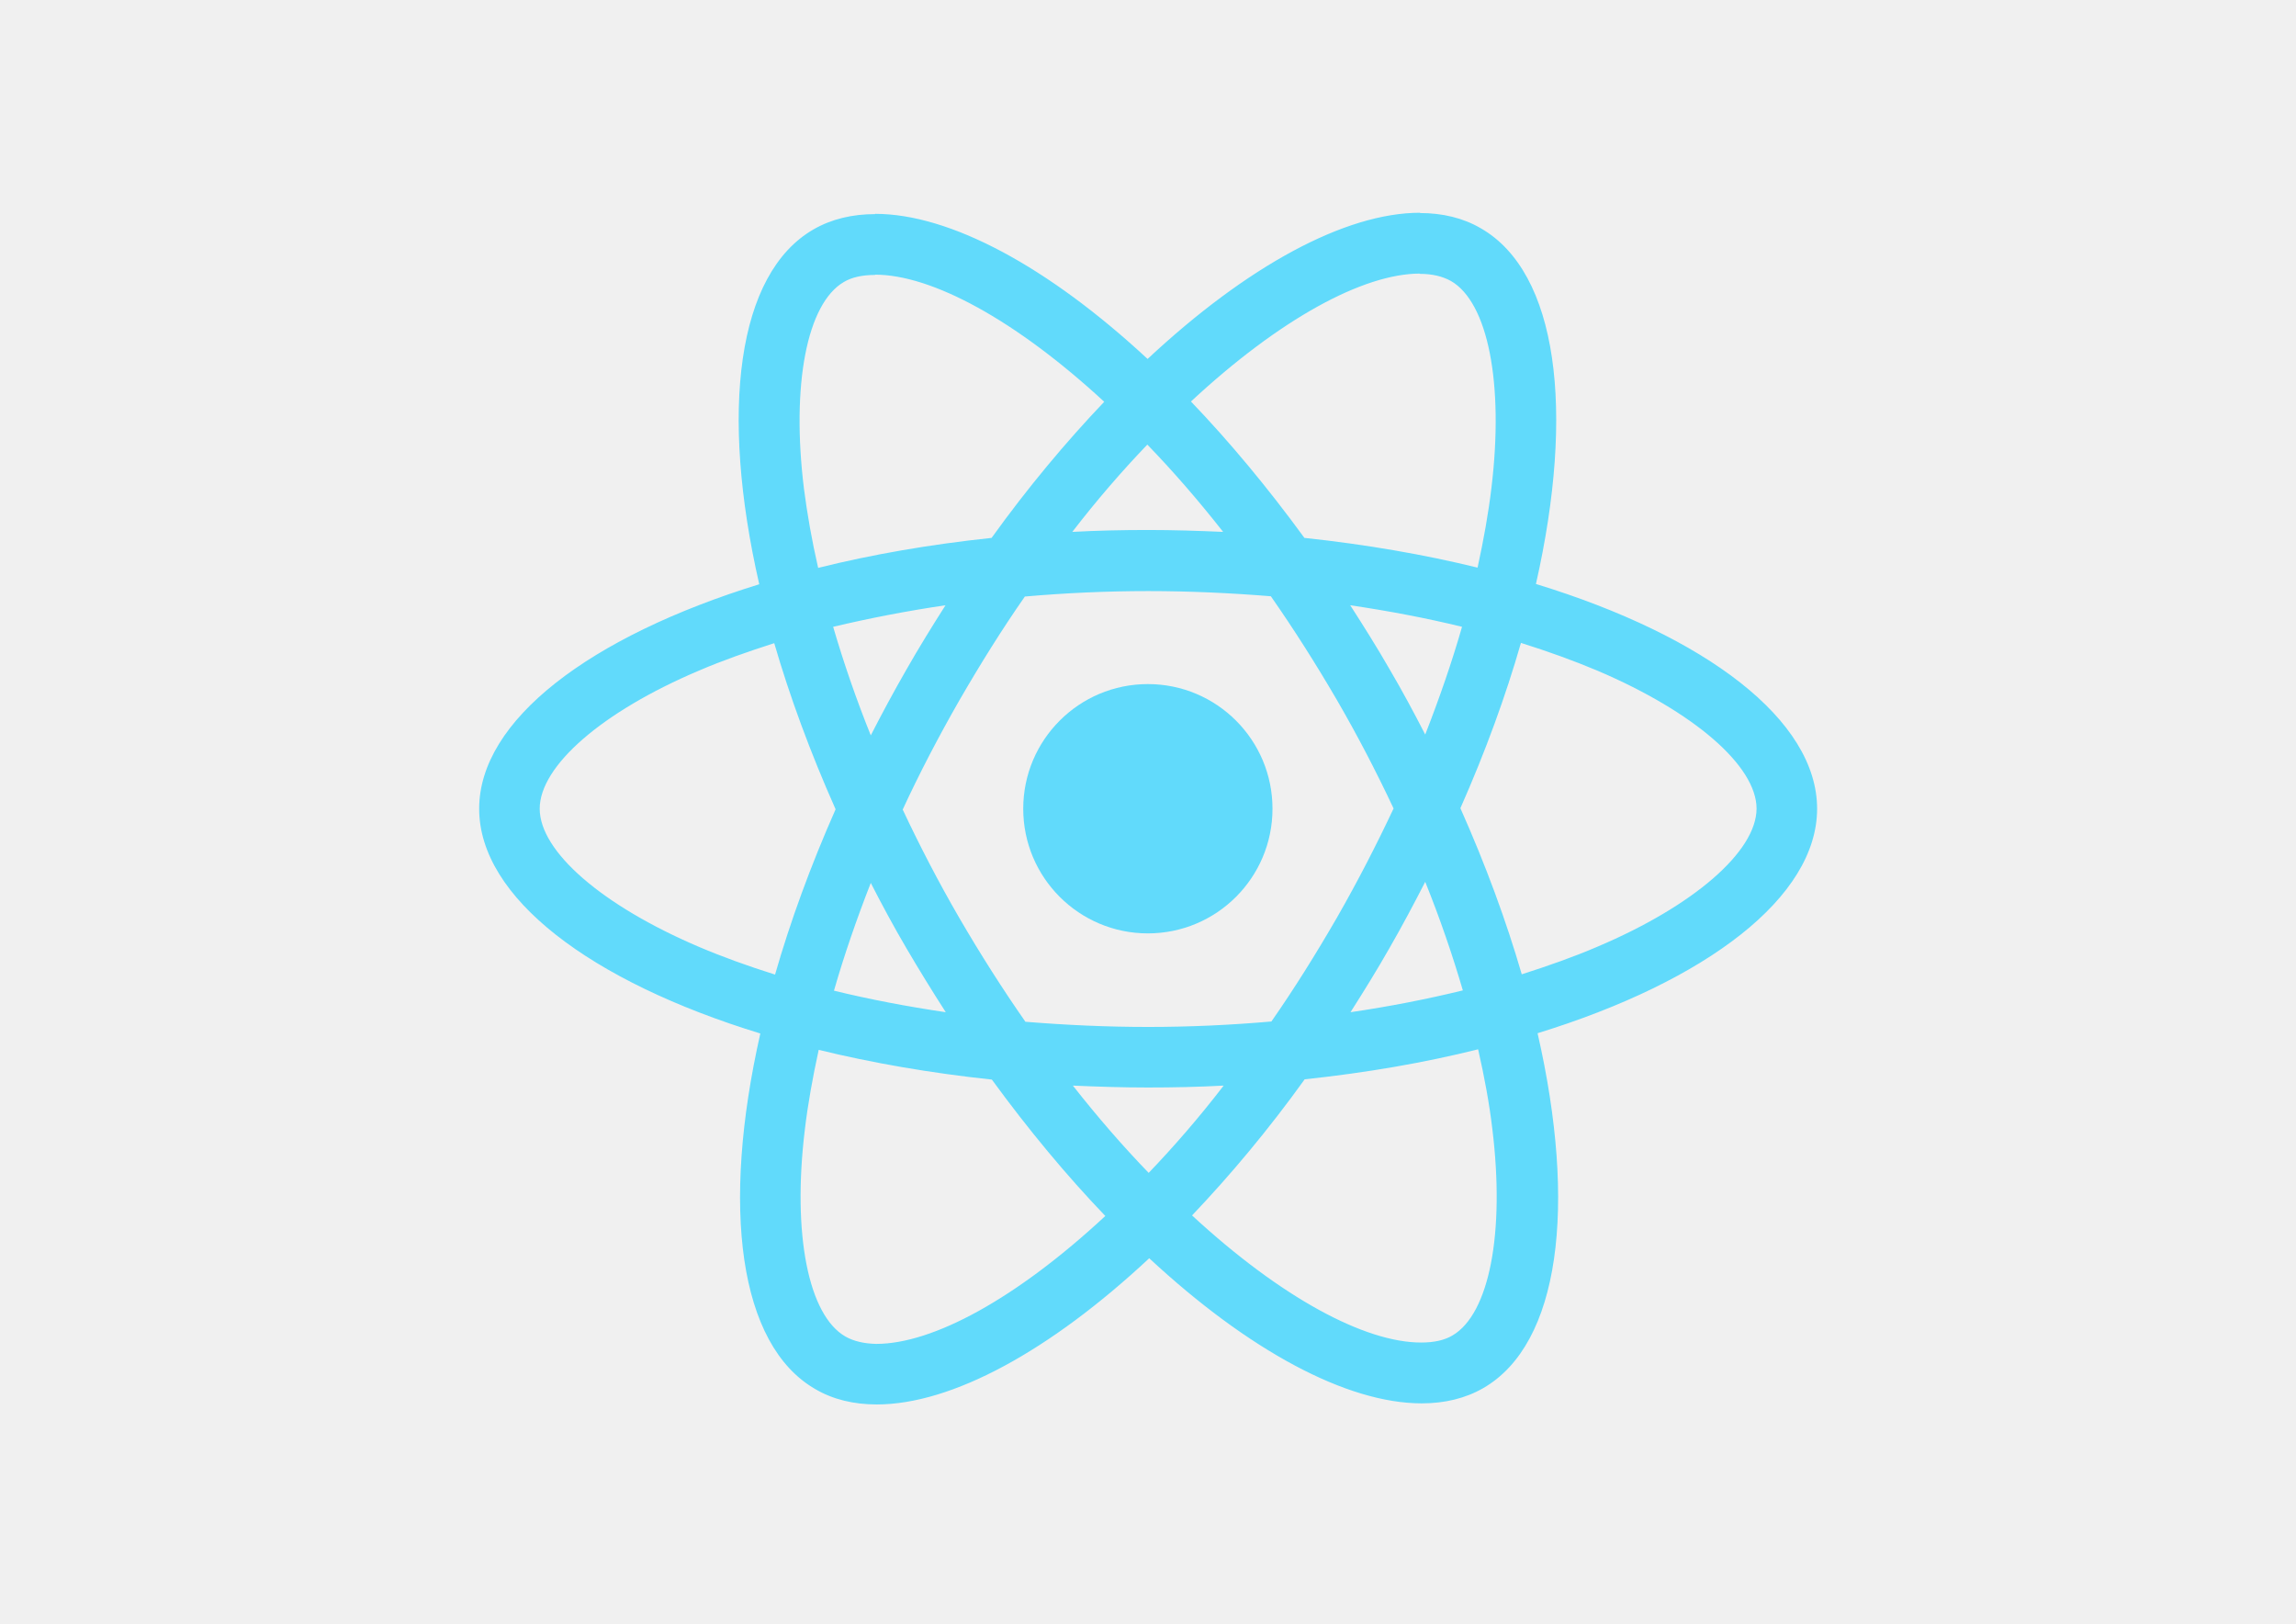
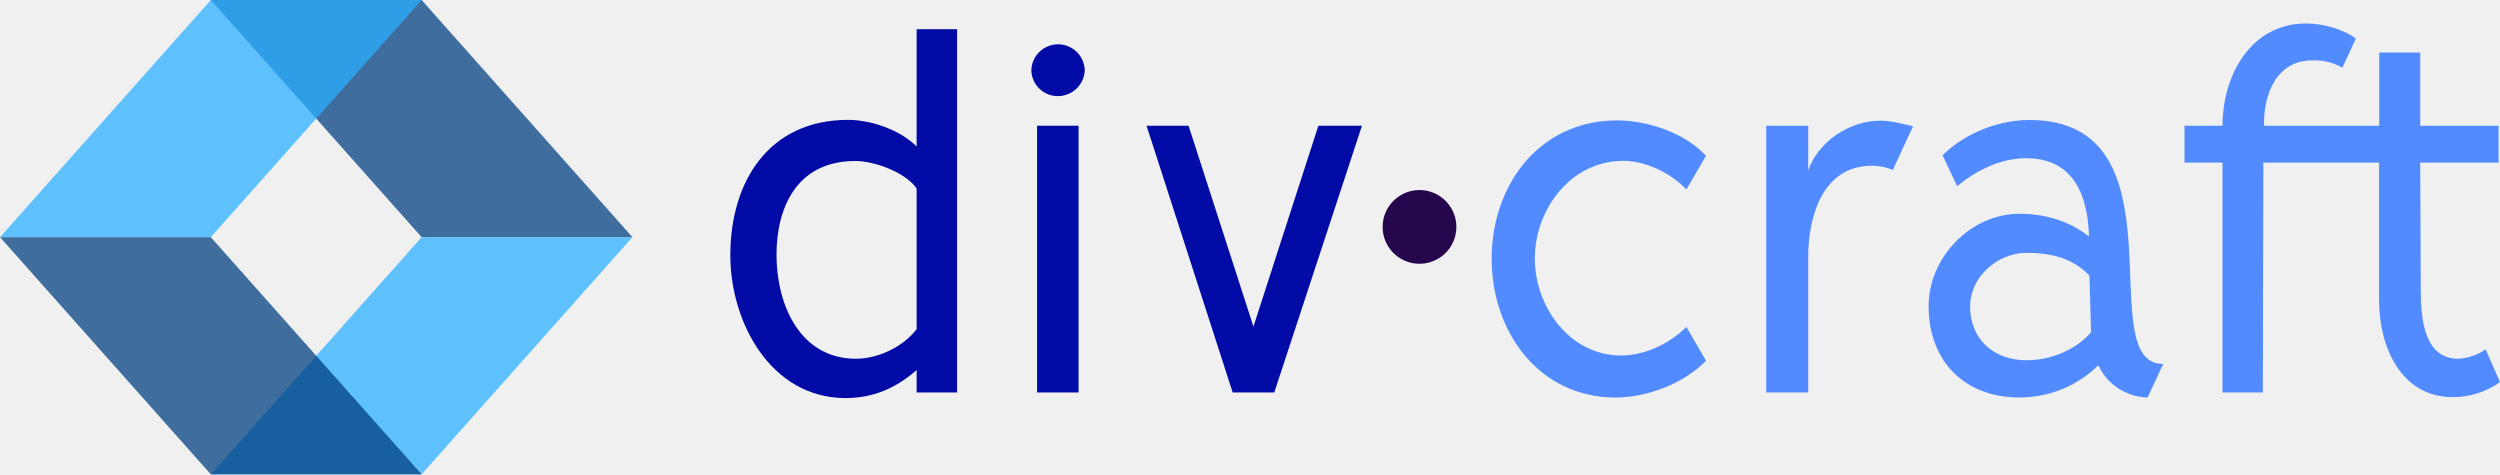
- <svg xmlns="http://www.w3.org/2000/svg" viewBox="0 0 841.9 595.3">
-   <g fill="#61DAFB">
-     <path d="M666.3 296.5c0-32.5-40.7-63.3-103.1-82.4 14.4-63.6 8-114.2-20.2-130.4-6.5-3.8-14.1-5.6-22.4-5.6v22.3c4.6 0 8.3.9 11.4 2.6 13.6 7.8 19.5 37.5 14.9 75.7-1.1 9.4-2.9 19.3-5.1 29.4-19.6-4.8-41-8.5-63.5-10.9-13.5-18.5-27.5-35.3-41.6-50 32.6-30.3 63.2-46.9 84-46.9V78c-27.5 0-63.5 19.6-99.9 53.6-36.4-33.8-72.4-53.2-99.9-53.2v22.3c20.7 0 51.4 16.5 84 46.6-14 14.7-28 31.4-41.3 49.9-22.6 2.4-44 6.1-63.6 11-2.3-10-4-19.7-5.2-29-4.7-38.2 1.1-67.9 14.6-75.8 3-1.8 6.9-2.6 11.5-2.6V78.5c-8.4 0-16 1.8-22.6 5.6-28.1 16.2-34.4 66.7-19.9 130.1-62.2 19.2-102.7 49.9-102.7 82.3 0 32.5 40.7 63.3 103.1 82.4-14.4 63.6-8 114.2 20.2 130.4 6.5 3.8 14.1 5.6 22.5 5.6 27.5 0 63.5-19.6 99.9-53.6 36.4 33.8 72.4 53.2 99.9 53.2 8.4 0 16-1.8 22.6-5.6 28.1-16.2 34.4-66.7 19.9-130.1 62-19.1 102.5-49.9 102.5-82.3zm-130.2-66.7c-3.7 12.9-8.3 26.2-13.5 39.5-4.1-8-8.4-16-13.1-24-4.6-8-9.5-15.8-14.4-23.4 14.2 2.1 27.9 4.7 41 7.9zm-45.8 106.5c-7.8 13.5-15.8 26.3-24.1 38.2-14.9 1.3-30 2-45.2 2-15.1 0-30.2-.7-45-1.9-8.3-11.9-16.4-24.6-24.2-38-7.6-13.1-14.5-26.4-20.8-39.8 6.2-13.4 13.2-26.8 20.7-39.9 7.8-13.5 15.8-26.3 24.1-38.2 14.9-1.3 30-2 45.2-2 15.1 0 30.2.7 45 1.9 8.3 11.9 16.4 24.6 24.2 38 7.6 13.1 14.5 26.4 20.8 39.8-6.3 13.4-13.2 26.8-20.7 39.9zm32.3-13c5.4 13.4 10 26.8 13.8 39.8-13.1 3.2-26.9 5.9-41.2 8 4.9-7.7 9.8-15.6 14.4-23.7 4.6-8 8.9-16.1 13-24.1zM421.2 430c-9.3-9.6-18.6-20.3-27.8-32 9 .4 18.2.7 27.5.7 9.4 0 18.7-.2 27.8-.7-9 11.7-18.3 22.4-27.5 32zm-74.4-58.9c-14.2-2.1-27.9-4.7-41-7.9 3.7-12.9 8.3-26.2 13.5-39.5 4.1 8 8.4 16 13.1 24 4.7 8 9.5 15.8 14.4 23.4zM420.7 163c9.3 9.6 18.6 20.3 27.8 32-9-.4-18.2-.7-27.5-.7-9.4 0-18.7.2-27.8.7 9-11.7 18.3-22.4 27.5-32zm-74 58.9c-4.9 7.7-9.8 15.6-14.4 23.7-4.6 8-8.9 16-13 24-5.4-13.4-10-26.8-13.8-39.8 13.1-3.1 26.9-5.8 41.2-7.9zm-90.5 125.2c-35.4-15.1-58.3-34.9-58.3-50.6 0-15.7 22.9-35.6 58.3-50.6 8.6-3.7 18-7 27.7-10.1 5.7 19.6 13.2 40 22.5 60.9-9.2 20.8-16.6 41.1-22.2 60.6-9.9-3.1-19.3-6.5-28-10.2zM310 490c-13.6-7.8-19.5-37.5-14.9-75.7 1.1-9.4 2.9-19.3 5.1-29.4 19.6 4.8 41 8.5 63.5 10.9 13.5 18.5 27.5 35.3 41.6 50-32.6 30.3-63.2 46.9-84 46.9-4.5-.1-8.3-1-11.3-2.7zm237.2-76.2c4.7 38.2-1.1 67.9-14.6 75.8-3 1.8-6.9 2.6-11.5 2.6-20.7 0-51.4-16.5-84-46.6 14-14.7 28-31.4 41.3-49.9 22.6-2.4 44-6.1 63.6-11 2.3 10.1 4.1 19.8 5.2 29.1zm38.5-66.7c-8.6 3.7-18 7-27.7 10.1-5.7-19.6-13.2-40-22.5-60.9 9.2-20.8 16.6-41.1 22.2-60.6 9.9 3.1 19.3 6.5 28.1 10.2 35.4 15.1 58.3 34.9 58.3 50.6-.1 15.7-23 35.6-58.4 50.6zM320.8 78.4z" />
-     <circle cx="420.9" cy="296.5" r="45.7" />
-     <path d="M520.5 78.1z" />
+ <svg xmlns="http://www.w3.org/2000/svg" viewBox="0 0 893.14 169.46">
+   <defs>
+     <style>.cls-1{fill:#fff;}.cls-1,.cls-2,.cls-3{opacity:0.75;}.cls-2{fill:#003f7f;}.cls-3{fill:#2aaeff;}.cls-4{fill:#030ba6;}.cls-5{fill:#25064c;}.cls-6{fill:#518bff;}</style>
+   </defs>
+   <g id="Warstwa_2" data-name="Warstwa 2">
+     <g id="Warstwa_1-2" data-name="Warstwa 1">
+       <path class="cls-1" d="M150.63,0H75.31L0,84.73l75.31,84.73h75.32l75.31-84.73ZM113,127.09,75.31,84.73,113,42.36l37.66,42.37Z" />
+       <polygon class="cls-2" points="225.94 84.73 150.63 0 75.31 0 150.63 84.73 225.94 84.73" />
+       <polygon class="cls-3" points="0 84.73 75.31 0 150.63 0 75.31 84.73 0 84.73" />
+       <polygon class="cls-3" points="75.31 169.46 150.63 84.73 225.94 84.73 150.63 169.46 75.31 169.46" />
+       <polygon class="cls-2" points="150.63 169.46 75.31 84.73 0 84.73 75.31 169.46 150.63 169.46" />
+       <path class="cls-4" d="M327.47,52.33V10.43h14.46V140.21H327.47v-8c-7.41,6.49-15.57,10-25.4,10-26.7,0-41.16-27.07-41.16-51,0-26.32,13.72-48.39,42.09-48.39C311.34,42.87,321.54,46.4,327.47,52.33ZM277.41,91.08c0,17.43,8.16,37.08,28.37,37.08,8,0,16.87-4.26,21.69-10.57V67.35c-3.89-5.75-15-9.83-21.88-9.83C284.46,57.52,277.41,74.39,277.41,91.08Z" />
+       <path class="cls-4" d="M377.9,34.34a9.45,9.45,0,0,1-9.45-9.27,9.55,9.55,0,0,1,19.09,0A9.62,9.62,0,0,1,377.9,34.34Zm7.42,105.87H370.49V44.91h14.83Z" />
+       <path class="cls-4" d="M424.62,44.91l23.18,71.76L471,44.91h15.57l-31.33,95.3H440.38l-30.77-95.3Z" />
+       <path class="cls-5" d="M506.76,94.23a13.17,13.17,0,0,1,0-26.33,13.17,13.17,0,1,1,0,26.33Z" />
+       <path class="cls-6" d="M609.47,55.67l-7,12c-5.75-5.94-14.46-10.2-22.62-10.2-18.73,0-31.52,17.43-31.52,34.86,0,17.24,12.42,34.67,30.78,34.67,8.53,0,17.42-4.27,23.36-10.2l7,12.05c-7.78,8.16-21.13,13.17-32.26,13.17-27.62,0-44.31-23.74-44.31-49.51,0-26.51,17.06-49.5,44.87-49.5C588.71,43.06,602.06,47.51,609.47,55.67Z" />
+       <path class="cls-6" d="M646,44.91v16c3.52-10.39,14.83-17.8,25.77-17.8,3.89,0,7.79,1.11,11.68,2l-7.23,15.57a20.49,20.49,0,0,0-7.42-1.48c-17.61,0-22.8,18-22.8,32.63v48.39H631V44.91Z" />
+       <path class="cls-6" d="M772.82,130l-5.57,12a19.91,19.91,0,0,1-17.61-11.5,40.15,40.15,0,0,1-28.18,11.5c-19.66,0-32.45-13-32.45-32.63,0-17.62,15.2-33,32.45-33,10.38,0,18.91,3.34,24.84,8.16-.37-13.35-4.63-28-22.43-28-9.09,0-17.8,4.27-24.66,10L694,55.48c7.78-7.79,19.84-12.61,31-12.61C781.9,42.87,746.67,130.39,772.82,130Zm-69-20.58c0,11.68,8.35,19.28,20.21,19.28,8.35,0,17.43-3.52,23-10l-.55-20.21c-5.38-5.57-12.24-8.16-22.44-8.16C713.67,90.34,703.84,98.87,703.84,109.44Z" />
+       <path class="cls-6" d="M893.14,136.51a29,29,0,0,1-16.87,5.37c-18.72,0-26.33-18.35-26.33-34.48V58.08H808.6l-.19,82.13H794V58.08H780.42V44.91H794c0-17.8,10-36.52,29.85-36.52,5.75,0,13,1.85,17.8,5.37l-4.82,10.39a20.72,20.72,0,0,0-10.57-2.6c-13.16,0-17.61,12.24-17.43,23.36h41.16V18.77h14.65V44.91h28V58.08h-28l.19,45.24c0,9.27.74,24.84,13.35,24.84a18.87,18.87,0,0,0,9.82-3.34Z" />
+     </g>
  </g>
</svg>
